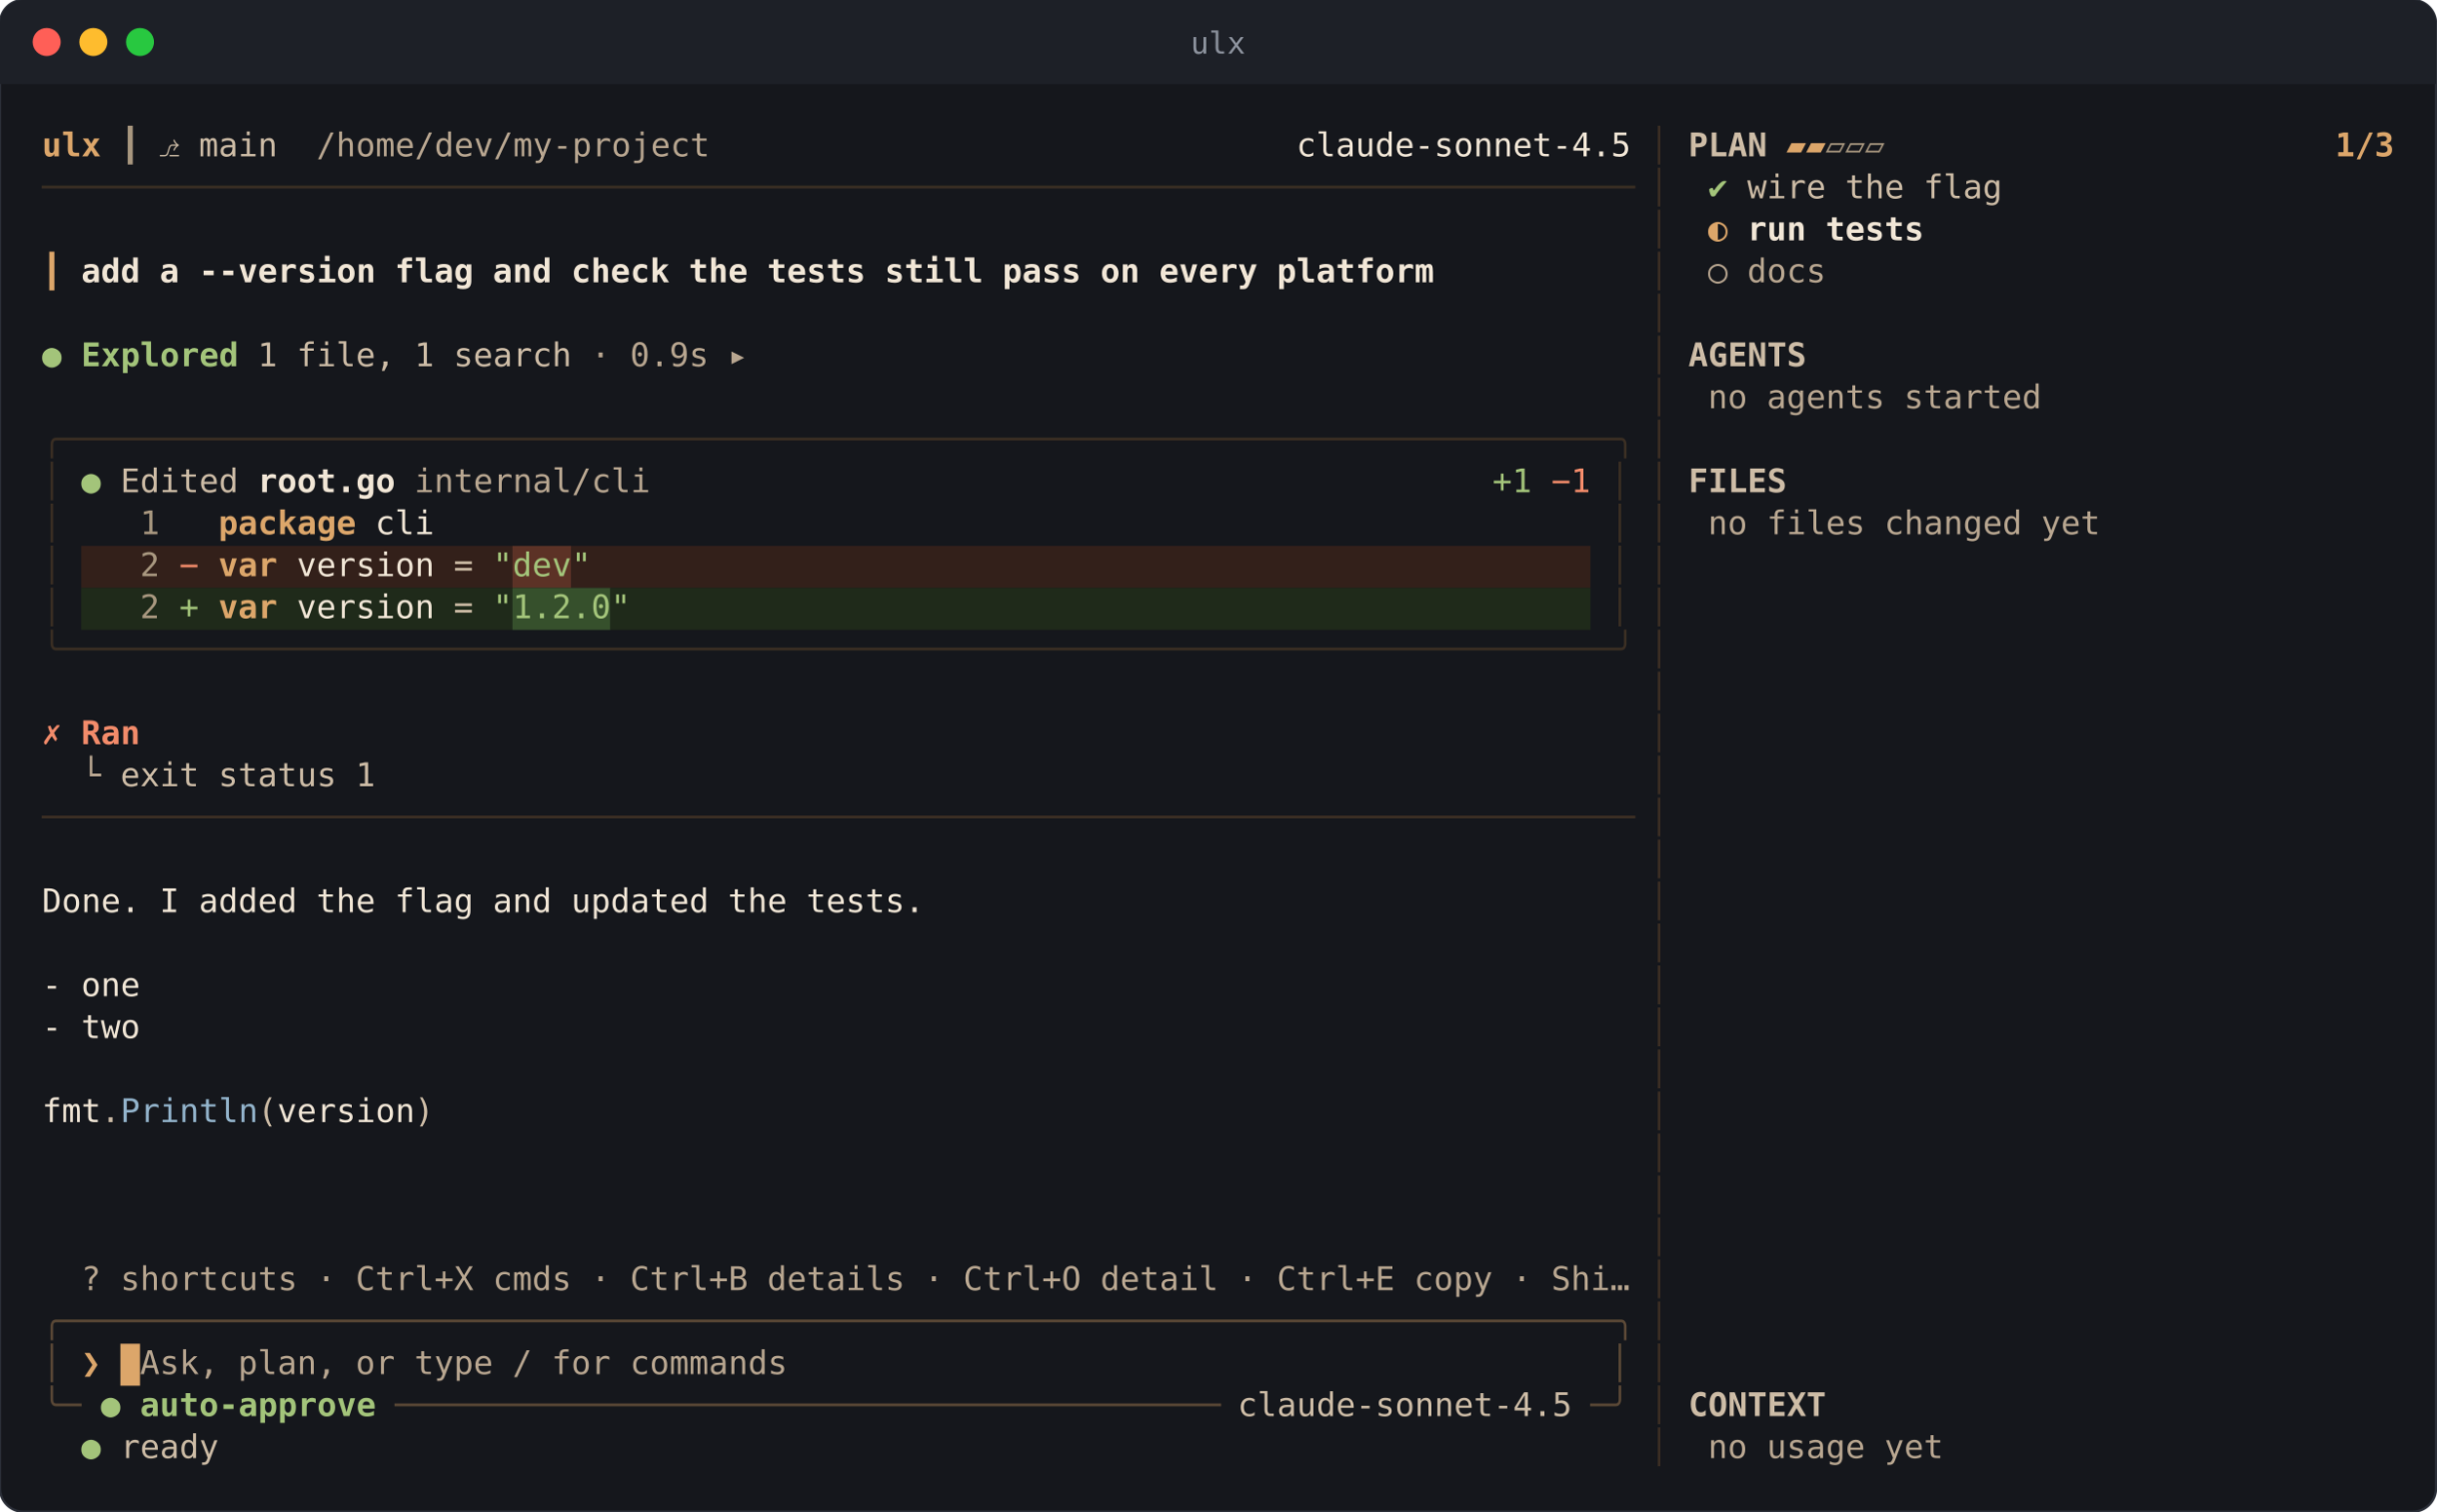
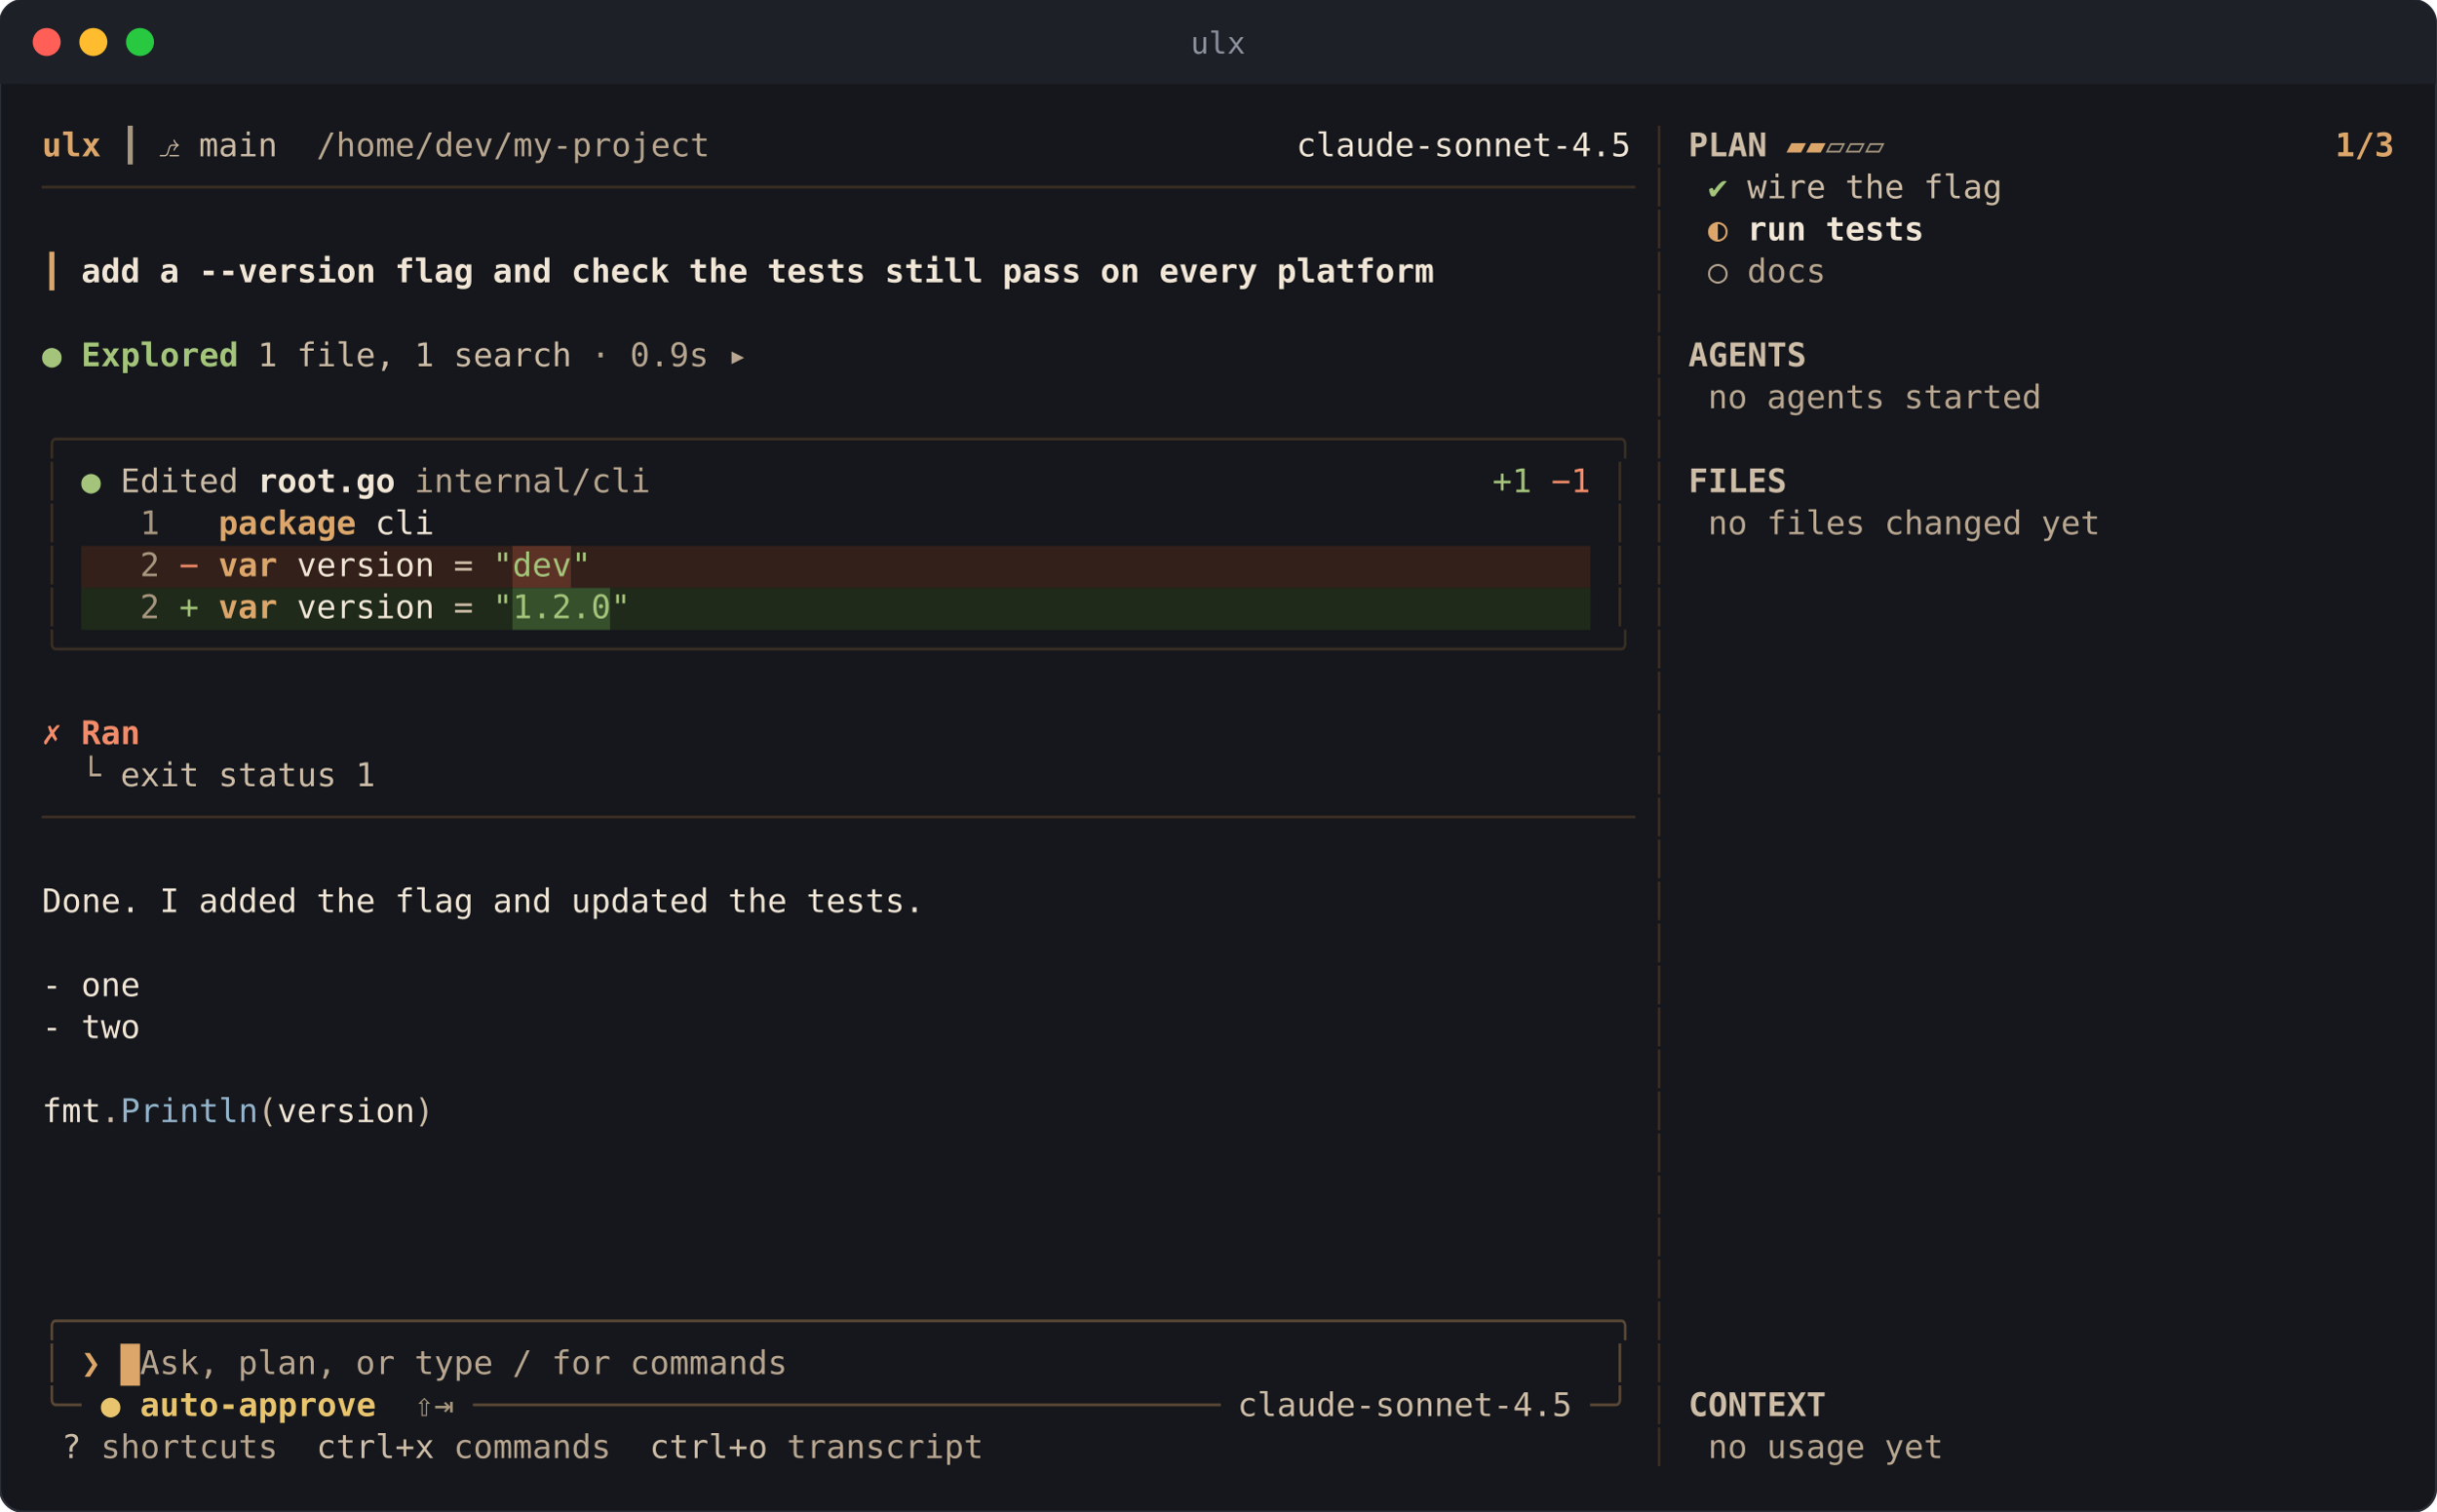
<svg xmlns="http://www.w3.org/2000/svg" viewBox="0 0 1044 648" width="1044" height="648" role="img" aria-label="ulx" font-family="ui-monospace,SFMono-Regular,Menlo,Consolas,'DejaVu Sans Mono','Liberation Mono',monospace" font-size="14" xml:space="preserve">
  <style>
text{font-family:ui-monospace,SFMono-Regular,Menlo,Consolas,'DejaVu Sans Mono','Liberation Mono',monospace;font-size:14px;white-space:pre}
</style>
  <defs>
    <g id="r0">
      <text x="0.00" y="13" fill="#dca66a" font-weight="700" textLength="25.20" lengthAdjust="spacing">ulx</text>
      <text x="33.60" y="13" fill="#a8977f">┃</text>
      <text x="50.40" y="13" fill="#cdbca6">⎇</text>
      <text x="67.20" y="13" fill="#cdbca6" textLength="33.60" lengthAdjust="spacing">main</text>
      <text x="117.60" y="13" fill="#b8a690" textLength="168.00" lengthAdjust="spacing">/home/dev/my-project</text>
      <text x="537.60" y="13" fill="#f1e6d6" textLength="142.80" lengthAdjust="spacing">claude-sonnet-4.5</text>
      <text x="688.80" y="13" fill="#3a2e23">│</text>
      <text x="705.60" y="13" fill="#cdbca6" font-weight="700" textLength="33.60" lengthAdjust="spacing">PLAN</text>
      <text x="747.60" y="13" fill="#dca66a" font-weight="700" textLength="16.80" lengthAdjust="spacing">▰▰</text>
      <text x="764.40" y="13" fill="#a8977f" textLength="25.20" lengthAdjust="spacing">▱▱▱</text>
      <text x="982.80" y="13" fill="#dca66a" font-weight="700" textLength="25.20" lengthAdjust="spacing">1/3</text>
    </g>
    <g id="r1">
      <text x="0.00" y="13" fill="#3a2e23" textLength="680.40" lengthAdjust="spacing">─────────────────────────────────────────────────────────────────────────────────</text>
      <text x="688.80" y="13" fill="#3a2e23">│</text>
      <text x="714.00" y="13" fill="#a3c47a">✔</text>
      <text x="730.80" y="13" fill="#cdbca6" textLength="33.60" lengthAdjust="spacing">wire</text>
      <text x="772.80" y="13" fill="#cdbca6" textLength="25.20" lengthAdjust="spacing">the</text>
      <text x="806.40" y="13" fill="#cdbca6" textLength="33.60" lengthAdjust="spacing">flag</text>
    </g>
    <g id="r2">
      <text x="688.80" y="13" fill="#3a2e23">│</text>
      <text x="714.00" y="13" fill="#dca66a" font-weight="700">◐</text>
      <text x="730.80" y="13" fill="#f1e6d6" font-weight="700" textLength="25.20" lengthAdjust="spacing">run</text>
      <text x="764.40" y="13" fill="#f1e6d6" font-weight="700" textLength="42.00" lengthAdjust="spacing">tests</text>
    </g>
    <g id="r3">
      <text x="0.00" y="13" fill="#dca66a" font-weight="700">┃</text>
      <text x="16.80" y="13" fill="#f1e6d6" font-weight="700" textLength="25.20" lengthAdjust="spacing">add</text>
      <text x="50.40" y="13" fill="#f1e6d6" font-weight="700">a</text>
      <text x="67.20" y="13" fill="#f1e6d6" font-weight="700" textLength="75.60" lengthAdjust="spacing">--version</text>
      <text x="151.20" y="13" fill="#f1e6d6" font-weight="700" textLength="33.60" lengthAdjust="spacing">flag</text>
      <text x="193.20" y="13" fill="#f1e6d6" font-weight="700" textLength="25.20" lengthAdjust="spacing">and</text>
      <text x="226.80" y="13" fill="#f1e6d6" font-weight="700" textLength="42.00" lengthAdjust="spacing">check</text>
      <text x="277.20" y="13" fill="#f1e6d6" font-weight="700" textLength="25.20" lengthAdjust="spacing">the</text>
      <text x="310.80" y="13" fill="#f1e6d6" font-weight="700" textLength="42.00" lengthAdjust="spacing">tests</text>
      <text x="361.20" y="13" fill="#f1e6d6" font-weight="700" textLength="42.00" lengthAdjust="spacing">still</text>
      <text x="411.60" y="13" fill="#f1e6d6" font-weight="700" textLength="33.60" lengthAdjust="spacing">pass</text>
      <text x="453.60" y="13" fill="#f1e6d6" font-weight="700" textLength="16.80" lengthAdjust="spacing">on</text>
      <text x="478.80" y="13" fill="#f1e6d6" font-weight="700" textLength="42.00" lengthAdjust="spacing">every</text>
      <text x="529.20" y="13" fill="#f1e6d6" font-weight="700" textLength="67.20" lengthAdjust="spacing">platform</text>
      <text x="688.80" y="13" fill="#3a2e23">│</text>
      <text x="714.00" y="13" fill="#b8a690">○</text>
      <text x="730.80" y="13" fill="#b8a690" textLength="33.60" lengthAdjust="spacing">docs</text>
    </g>
    <g id="r4">
      <text x="688.80" y="13" fill="#3a2e23">│</text>
    </g>
    <g id="r5">
      <text x="0.00" y="13" fill="#a3c47a">●</text>
      <text x="16.80" y="13" fill="#a3c47a" font-weight="700" textLength="67.20" lengthAdjust="spacing">Explored</text>
      <text x="92.40" y="13" fill="#cdbca6">1</text>
      <text x="109.20" y="13" fill="#cdbca6" textLength="42.00" lengthAdjust="spacing">file,</text>
      <text x="159.60" y="13" fill="#cdbca6">1</text>
      <text x="176.40" y="13" fill="#cdbca6" textLength="50.40" lengthAdjust="spacing">search</text>
      <text x="235.20" y="13" fill="#b8a690">·</text>
      <text x="252.00" y="13" fill="#b8a690" textLength="33.60" lengthAdjust="spacing">0.9s</text>
      <text x="294.00" y="13" fill="#b8a690">▸</text>
      <text x="688.80" y="13" fill="#3a2e23">│</text>
      <text x="705.60" y="13" fill="#cdbca6" font-weight="700" textLength="50.40" lengthAdjust="spacing">AGENTS</text>
    </g>
    <g id="r6">
      <text x="688.80" y="13" fill="#3a2e23">│</text>
      <text x="714.00" y="13" fill="#b8a690" textLength="16.80" lengthAdjust="spacing">no</text>
      <text x="739.20" y="13" fill="#b8a690" textLength="50.40" lengthAdjust="spacing">agents</text>
      <text x="798.00" y="13" fill="#b8a690" textLength="58.80" lengthAdjust="spacing">started</text>
    </g>
    <g id="r7">
      <text x="0.00" y="13" fill="#3a2e23" textLength="680.40" lengthAdjust="spacing">╭───────────────────────────────────────────────────────────────────────────────╮</text>
      <text x="688.80" y="13" fill="#3a2e23">│</text>
    </g>
    <g id="r8">
      <text x="0.00" y="13" fill="#3a2e23">│</text>
      <text x="16.80" y="13" fill="#a3c47a">●</text>
      <text x="33.60" y="13" fill="#cdbca6" textLength="50.40" lengthAdjust="spacing">Edited</text>
      <text x="92.40" y="13" fill="#f1e6d6" font-weight="700" textLength="58.80" lengthAdjust="spacing">root.go</text>
      <text x="159.60" y="13" fill="#b8a690" textLength="100.80" lengthAdjust="spacing">internal/cli</text>
      <text x="621.60" y="13" fill="#a3c47a" textLength="16.80" lengthAdjust="spacing">+1</text>
      <text x="646.80" y="13" fill="#f28b6a" textLength="16.80" lengthAdjust="spacing">−1</text>
      <text x="672.00" y="13" fill="#3a2e23">│</text>
      <text x="688.80" y="13" fill="#3a2e23">│</text>
      <text x="705.60" y="13" fill="#cdbca6" font-weight="700" textLength="42.00" lengthAdjust="spacing">FILES</text>
    </g>
    <g id="r9">
      <text x="0.00" y="13" fill="#3a2e23">│</text>
      <text x="42.00" y="13" fill="#a8977f">1</text>
      <text x="75.60" y="13" fill="#dca66a" font-weight="700" textLength="58.80" lengthAdjust="spacing">package</text>
      <text x="142.80" y="13" fill="#f1e6d6" textLength="25.20" lengthAdjust="spacing">cli</text>
      <text x="672.00" y="13" fill="#3a2e23">│</text>
      <text x="688.80" y="13" fill="#3a2e23">│</text>
      <text x="714.00" y="13" fill="#b8a690" textLength="16.80" lengthAdjust="spacing">no</text>
      <text x="739.20" y="13" fill="#b8a690" textLength="42.00" lengthAdjust="spacing">files</text>
      <text x="789.60" y="13" fill="#b8a690" textLength="58.80" lengthAdjust="spacing">changed</text>
      <text x="856.80" y="13" fill="#b8a690" textLength="25.20" lengthAdjust="spacing">yet</text>
    </g>
    <g id="r10">
      <rect x="16.80" y="0" width="184.80" height="18" fill="#33201a" />
      <rect x="201.60" y="0" width="25.20" height="18" fill="#5c3226" />
      <rect x="226.80" y="0" width="436.80" height="18" fill="#33201a" />
      <text x="0.00" y="13" fill="#3a2e23">│</text>
      <text x="42.00" y="13" fill="#a8977f">2</text>
      <text x="58.80" y="13" fill="#f28b6a">−</text>
      <text x="75.60" y="13" fill="#dca66a" font-weight="700" textLength="25.20" lengthAdjust="spacing">var</text>
      <text x="109.20" y="13" fill="#f1e6d6" textLength="58.80" lengthAdjust="spacing">version</text>
      <text x="176.40" y="13" fill="#cdbca6">=</text>
      <text x="193.20" y="13" fill="#a3c47a" textLength="42.00" lengthAdjust="spacing">"dev"</text>
      <text x="672.00" y="13" fill="#3a2e23">│</text>
      <text x="688.80" y="13" fill="#3a2e23">│</text>
    </g>
    <g id="r11">
      <rect x="16.80" y="0" width="184.80" height="18" fill="#1f2a1a" />
      <rect x="201.60" y="0" width="42.00" height="18" fill="#36502c" />
      <rect x="243.60" y="0" width="420.00" height="18" fill="#1f2a1a" />
      <text x="0.00" y="13" fill="#3a2e23">│</text>
      <text x="42.00" y="13" fill="#a8977f">2</text>
      <text x="58.80" y="13" fill="#a3c47a">+</text>
      <text x="75.60" y="13" fill="#dca66a" font-weight="700" textLength="25.20" lengthAdjust="spacing">var</text>
      <text x="109.20" y="13" fill="#f1e6d6" textLength="58.80" lengthAdjust="spacing">version</text>
      <text x="176.40" y="13" fill="#cdbca6">=</text>
      <text x="193.20" y="13" fill="#a3c47a" textLength="58.80" lengthAdjust="spacing">"1.2.0"</text>
      <text x="672.00" y="13" fill="#3a2e23">│</text>
      <text x="688.80" y="13" fill="#3a2e23">│</text>
    </g>
    <g id="r12">
      <text x="0.00" y="13" fill="#3a2e23" textLength="680.40" lengthAdjust="spacing">╰───────────────────────────────────────────────────────────────────────────────╯</text>
      <text x="688.80" y="13" fill="#3a2e23">│</text>
    </g>
    <g id="r13">
      <text x="0.00" y="13" fill="#f28b6a">✗</text>
      <text x="16.80" y="13" fill="#f28b6a" font-weight="700" textLength="25.20" lengthAdjust="spacing">Ran</text>
      <text x="688.80" y="13" fill="#3a2e23">│</text>
    </g>
    <g id="r14">
      <text x="16.80" y="13" fill="#b8a690">└</text>
      <text x="33.60" y="13" fill="#cdbca6" textLength="33.60" lengthAdjust="spacing">exit</text>
      <text x="75.60" y="13" fill="#cdbca6" textLength="50.40" lengthAdjust="spacing">status</text>
      <text x="134.40" y="13" fill="#cdbca6">1</text>
      <text x="688.80" y="13" fill="#3a2e23">│</text>
    </g>
    <g id="r15">
      <text x="0.00" y="13" fill="#3a2e23" textLength="680.40" lengthAdjust="spacing">─────────────────────────────────────────────────────────────────────────────────</text>
      <text x="688.80" y="13" fill="#3a2e23">│</text>
    </g>
    <g id="r16">
      <text x="0.00" y="13" fill="#f1e6d6" textLength="42.00" lengthAdjust="spacing">Done.</text>
      <text x="50.40" y="13" fill="#f1e6d6">I</text>
      <text x="67.20" y="13" fill="#f1e6d6" textLength="42.00" lengthAdjust="spacing">added</text>
      <text x="117.60" y="13" fill="#f1e6d6" textLength="25.20" lengthAdjust="spacing">the</text>
      <text x="151.20" y="13" fill="#f1e6d6" textLength="33.60" lengthAdjust="spacing">flag</text>
      <text x="193.20" y="13" fill="#f1e6d6" textLength="25.20" lengthAdjust="spacing">and</text>
      <text x="226.80" y="13" fill="#f1e6d6" textLength="58.80" lengthAdjust="spacing">updated</text>
      <text x="294.00" y="13" fill="#f1e6d6" textLength="25.20" lengthAdjust="spacing">the</text>
      <text x="327.60" y="13" fill="#f1e6d6" textLength="50.40" lengthAdjust="spacing">tests.</text>
      <text x="688.80" y="13" fill="#3a2e23">│</text>
    </g>
    <g id="r17">
      <text x="0.00" y="13" fill="#f1e6d6">-</text>
      <text x="16.80" y="13" fill="#f1e6d6" textLength="25.20" lengthAdjust="spacing">one</text>
      <text x="688.80" y="13" fill="#3a2e23">│</text>
    </g>
    <g id="r18">
      <text x="0.00" y="13" fill="#f1e6d6">-</text>
      <text x="16.80" y="13" fill="#f1e6d6" textLength="25.20" lengthAdjust="spacing">two</text>
      <text x="688.80" y="13" fill="#3a2e23">│</text>
    </g>
    <g id="r19">
      <text x="0.00" y="13" fill="#f1e6d6" textLength="25.20" lengthAdjust="spacing">fmt</text>
      <text x="25.20" y="13" fill="#cdbca6">.</text>
      <text x="33.60" y="13" fill="#93b4cc" textLength="58.80" lengthAdjust="spacing">Println</text>
      <text x="92.40" y="13" fill="#cdbca6">(</text>
      <text x="100.80" y="13" fill="#f1e6d6" textLength="58.80" lengthAdjust="spacing">version</text>
      <text x="159.60" y="13" fill="#cdbca6">)</text>
      <text x="688.80" y="13" fill="#3a2e23">│</text>
    </g>
    <g id="r20">
-       <text x="16.80" y="13" fill="#b8a690">?</text>
-       <text x="33.60" y="13" fill="#b8a690" textLength="75.60" lengthAdjust="spacing">shortcuts</text>
-       <text x="117.60" y="13" fill="#b8a690">·</text>
-       <text x="134.40" y="13" fill="#b8a690" textLength="50.40" lengthAdjust="spacing">Ctrl+X</text>
-       <text x="193.20" y="13" fill="#b8a690" textLength="33.60" lengthAdjust="spacing">cmds</text>
-       <text x="235.20" y="13" fill="#b8a690">·</text>
-       <text x="252.00" y="13" fill="#b8a690" textLength="50.40" lengthAdjust="spacing">Ctrl+B</text>
-       <text x="310.80" y="13" fill="#b8a690" textLength="58.80" lengthAdjust="spacing">details</text>
-       <text x="378.00" y="13" fill="#b8a690">·</text>
-       <text x="394.80" y="13" fill="#b8a690" textLength="50.40" lengthAdjust="spacing">Ctrl+O</text>
-       <text x="453.60" y="13" fill="#b8a690" textLength="50.40" lengthAdjust="spacing">detail</text>
-       <text x="512.40" y="13" fill="#b8a690">·</text>
-       <text x="529.20" y="13" fill="#b8a690" textLength="50.40" lengthAdjust="spacing">Ctrl+E</text>
-       <text x="588.00" y="13" fill="#b8a690" textLength="33.60" lengthAdjust="spacing">copy</text>
-       <text x="630.00" y="13" fill="#b8a690">·</text>
-       <text x="646.80" y="13" fill="#b8a690" textLength="33.60" lengthAdjust="spacing">Shi…</text>
      <text x="688.80" y="13" fill="#3a2e23">│</text>
    </g>
    <g id="r21">
      <text x="0.00" y="13" fill="#5a4836" textLength="680.40" lengthAdjust="spacing">╭───────────────────────────────────────────────────────────────────────────────╮</text>
      <text x="688.80" y="13" fill="#3a2e23">│</text>
    </g>
    <g id="r22">
      <rect x="33.60" y="0" width="8.40" height="18" fill="#dca66a" />
      <text x="0.00" y="13" fill="#5a4836">│</text>
      <text x="16.80" y="13" fill="#dca66a" font-weight="700">❯</text>
      <text x="42.00" y="13" fill="#b8a690" textLength="33.60" lengthAdjust="spacing">Ask,</text>
      <text x="84.00" y="13" fill="#b8a690" textLength="42.00" lengthAdjust="spacing">plan,</text>
      <text x="134.40" y="13" fill="#b8a690" textLength="16.80" lengthAdjust="spacing">or</text>
      <text x="159.60" y="13" fill="#b8a690" textLength="33.60" lengthAdjust="spacing">type</text>
      <text x="201.60" y="13" fill="#b8a690">/</text>
      <text x="218.40" y="13" fill="#b8a690" textLength="25.20" lengthAdjust="spacing">for</text>
      <text x="252.00" y="13" fill="#b8a690" textLength="67.20" lengthAdjust="spacing">commands</text>
      <text x="672.00" y="13" fill="#5a4836">│</text>
      <text x="688.80" y="13" fill="#3a2e23">│</text>
    </g>
    <g id="r23">
      <text x="0.00" y="13" fill="#5a4836" textLength="16.80" lengthAdjust="spacing">╰─</text>
-       <text x="25.20" y="13" fill="#a3c47a" font-weight="700">●</text>
-       <text x="42.00" y="13" fill="#a3c47a" font-weight="700" textLength="100.80" lengthAdjust="spacing">auto-approve</text>
-       <text x="151.20" y="13" fill="#5a4836" textLength="352.80" lengthAdjust="spacing">──────────────────────────────────────────</text>
+       <text x="25.20" y="13" fill="#e8c46e" font-weight="700">●</text>
+       <text x="42.00" y="13" fill="#e8c46e" font-weight="700" textLength="100.80" lengthAdjust="spacing">auto-approve</text>
+       <text x="159.60" y="13" fill="#a8977f" textLength="16.80" lengthAdjust="spacing">⇧⇥</text>
+       <text x="184.80" y="13" fill="#5a4836" textLength="319.20" lengthAdjust="spacing">──────────────────────────────────────</text>
      <text x="512.40" y="13" fill="#cdbca6" textLength="142.80" lengthAdjust="spacing">claude-sonnet-4.5</text>
      <text x="663.60" y="13" fill="#5a4836" textLength="16.80" lengthAdjust="spacing">─╯</text>
      <text x="688.80" y="13" fill="#3a2e23">│</text>
      <text x="705.60" y="13" fill="#cdbca6" font-weight="700" textLength="58.80" lengthAdjust="spacing">CONTEXT</text>
    </g>
    <g id="r24">
-       <text x="16.80" y="13" fill="#a3c47a">●</text>
-       <text x="33.60" y="13" fill="#cdbca6" textLength="42.00" lengthAdjust="spacing">ready</text>
+       <text x="8.40" y="13" fill="#cdbca6">?</text>
+       <text x="25.20" y="13" fill="#b8a690" textLength="75.60" lengthAdjust="spacing">shortcuts</text>
+       <text x="117.60" y="13" fill="#cdbca6" textLength="50.40" lengthAdjust="spacing">ctrl+x</text>
+       <text x="176.40" y="13" fill="#b8a690" textLength="67.20" lengthAdjust="spacing">commands</text>
+       <text x="260.40" y="13" fill="#cdbca6" textLength="50.40" lengthAdjust="spacing">ctrl+o</text>
+       <text x="319.20" y="13" fill="#b8a690" textLength="84.00" lengthAdjust="spacing">transcript</text>
      <text x="688.80" y="13" fill="#3a2e23">│</text>
      <text x="714.00" y="13" fill="#b8a690" textLength="16.80" lengthAdjust="spacing">no</text>
      <text x="739.20" y="13" fill="#b8a690" textLength="42.00" lengthAdjust="spacing">usage</text>
      <text x="789.60" y="13" fill="#b8a690" textLength="25.20" lengthAdjust="spacing">yet</text>
    </g>
  </defs>
  <rect width="1044" height="648" rx="10" fill="#15171c" stroke="#2b2f38" />
  <rect width="1044" height="36" rx="10" fill="#1d2027" />
  <rect y="20" width="1044" height="16" fill="#1d2027" />
  <circle cx="20" cy="18" r="6" fill="#ff5f57" />
  <circle cx="40" cy="18" r="6" fill="#febc2e" />
  <circle cx="60" cy="18" r="6" fill="#28c840" />
  <text x="522" y="23" text-anchor="middle" fill="#8b919c" style="font-size:13px">ulx</text>
  <g class="f" transform="translate(18,54)">
    <use href="#r0" y="0" />
    <use href="#r1" y="18" />
    <use href="#r2" y="36" />
    <use href="#r3" y="54" />
    <use href="#r4" y="72" />
    <use href="#r5" y="90" />
    <use href="#r6" y="108" />
    <use href="#r7" y="126" />
    <use href="#r8" y="144" />
    <use href="#r9" y="162" />
    <use href="#r10" y="180" />
    <use href="#r11" y="198" />
    <use href="#r12" y="216" />
    <use href="#r4" y="234" />
    <use href="#r13" y="252" />
    <use href="#r14" y="270" />
    <use href="#r15" y="288" />
    <use href="#r4" y="306" />
    <use href="#r16" y="324" />
    <use href="#r4" y="342" />
    <use href="#r17" y="360" />
    <use href="#r18" y="378" />
    <use href="#r4" y="396" />
    <use href="#r19" y="414" />
    <use href="#r4" y="432" />
    <use href="#r4" y="450" />
    <use href="#r4" y="468" />
    <use href="#r20" y="486" />
    <use href="#r21" y="504" />
    <use href="#r22" y="522" />
    <use href="#r23" y="540" />
    <use href="#r24" y="558" />
  </g>
</svg>
